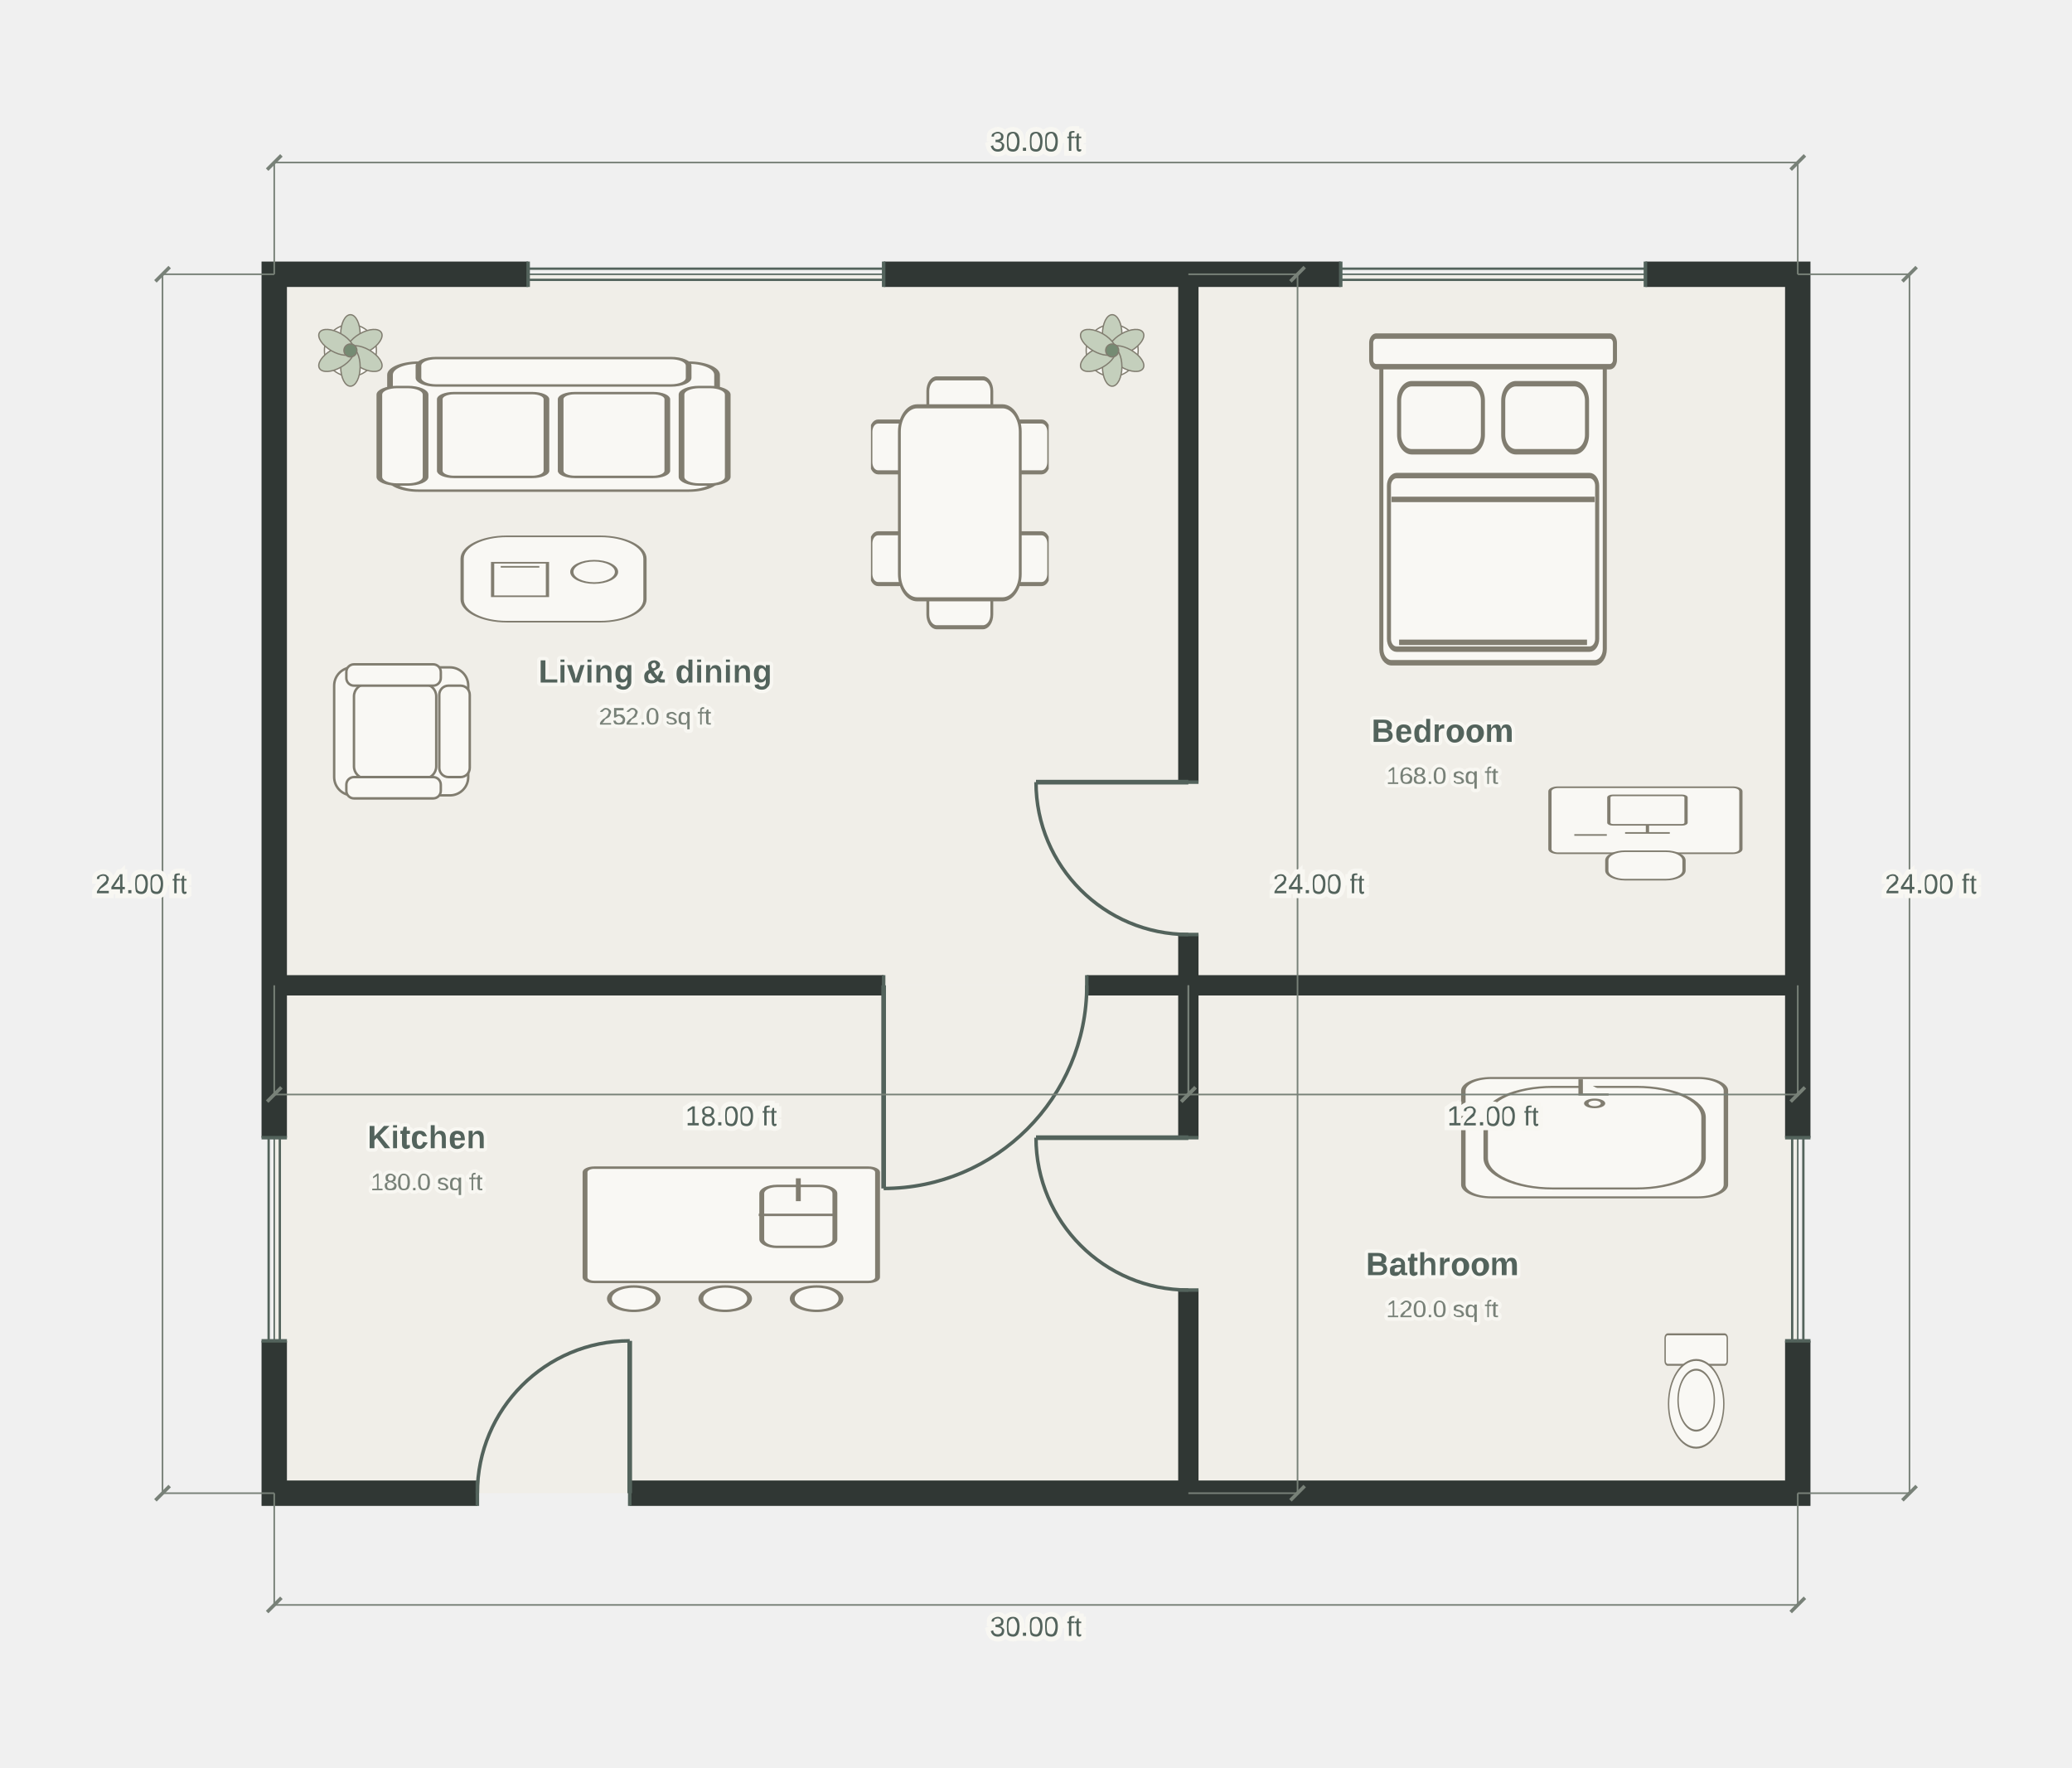
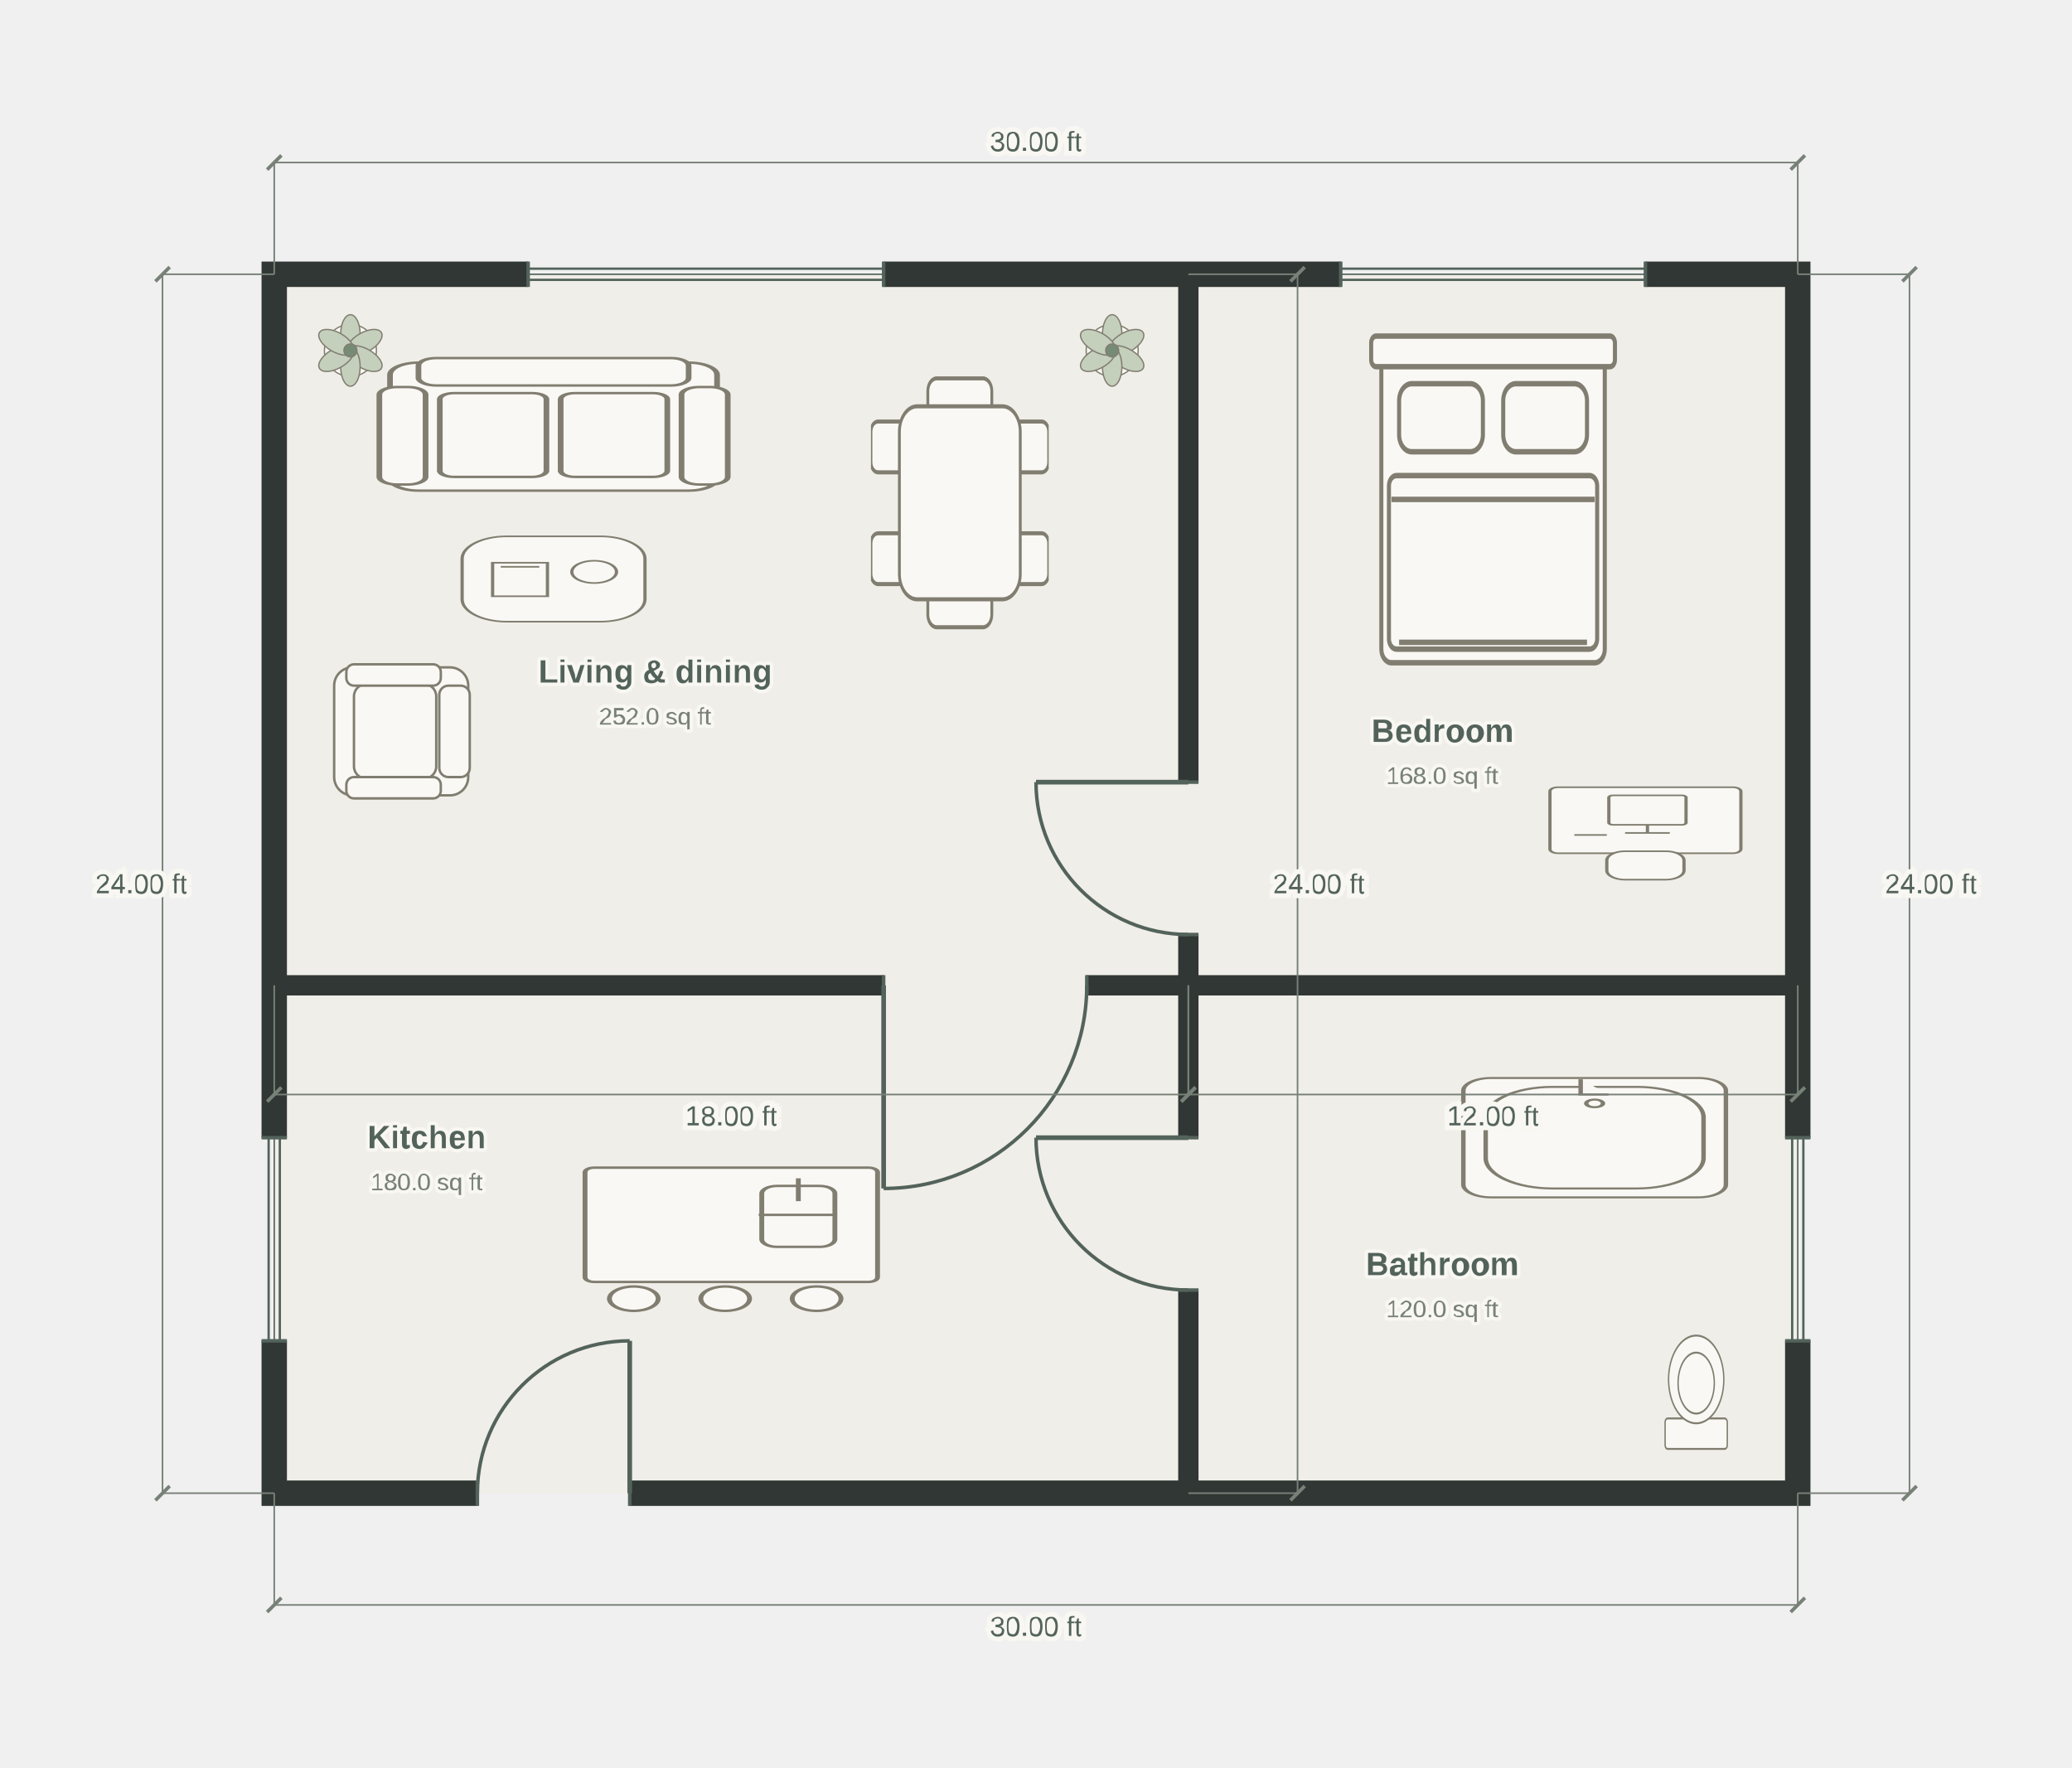
<svg xmlns="http://www.w3.org/2000/svg" class="fp-plan-drawing fp-preset-furnished" data-testid="floor-plan-furnished" data-geometry="{&quot;walls&quot;:[{&quot;id&quot;:&quot;north&quot;,&quot;a&quot;:[-15,-12],&quot;b&quot;:[15,-12],&quot;thickness&quot;:0.5,&quot;height&quot;:9},{&quot;id&quot;:&quot;east&quot;,&quot;a&quot;:[15,-12],&quot;b&quot;:[15,12],&quot;thickness&quot;:0.5,&quot;height&quot;:9},{&quot;id&quot;:&quot;south&quot;,&quot;a&quot;:[15,12],&quot;b&quot;:[-15,12],&quot;thickness&quot;:0.5,&quot;height&quot;:9},{&quot;id&quot;:&quot;west&quot;,&quot;a&quot;:[-15,12],&quot;b&quot;:[-15,-12],&quot;thickness&quot;:0.5,&quot;height&quot;:9},{&quot;id&quot;:&quot;bedroom-west&quot;,&quot;a&quot;:[3,-12],&quot;b&quot;:[3,12],&quot;thickness&quot;:0.4,&quot;height&quot;:9},{&quot;id&quot;:&quot;kitchen-divider&quot;,&quot;a&quot;:[-15,2],&quot;b&quot;:[3,2],&quot;thickness&quot;:0.4,&quot;height&quot;:9},{&quot;id&quot;:&quot;bath&quot;,&quot;a&quot;:[3,2],&quot;b&quot;:[15,2],&quot;thickness&quot;:0.4,&quot;height&quot;:9}],&quot;rooms&quot;:[{&quot;id&quot;:&quot;living&quot;,&quot;name&quot;:&quot;Living &amp; dining&quot;,&quot;points&quot;:[[-15,-12],[3,-12],[3,2],[-15,2]]},{&quot;id&quot;:&quot;bedroom&quot;,&quot;name&quot;:&quot;Bedroom&quot;,&quot;points&quot;:[[3,-12],[15,-12],[15,2],[3,2]]},{&quot;id&quot;:&quot;kitchen&quot;,&quot;name&quot;:&quot;Kitchen&quot;,&quot;points&quot;:[[-15,2],[3,2],[3,12],[-15,12]]},{&quot;id&quot;:&quot;bathroom&quot;,&quot;name&quot;:&quot;Bathroom&quot;,&quot;points&quot;:[[3,2],[15,2],[15,12],[3,12]]}],&quot;openings&quot;:[{&quot;id&quot;:&quot;entry&quot;,&quot;kind&quot;:&quot;door&quot;,&quot;wallId&quot;:&quot;south&quot;,&quot;offset&quot;:23,&quot;width&quot;:3,&quot;height&quot;:7,&quot;sill&quot;:0},{&quot;id&quot;:&quot;living-kitchen&quot;,&quot;kind&quot;:&quot;door&quot;,&quot;wallId&quot;:&quot;kitchen-divider&quot;,&quot;offset&quot;:12,&quot;width&quot;:4,&quot;height&quot;:7,&quot;sill&quot;:0},{&quot;id&quot;:&quot;bedroom-entry&quot;,&quot;kind&quot;:&quot;door&quot;,&quot;wallId&quot;:&quot;bedroom-west&quot;,&quot;offset&quot;:10,&quot;width&quot;:3,&quot;height&quot;:7,&quot;sill&quot;:0},{&quot;id&quot;:&quot;bath-entry&quot;,&quot;kind&quot;:&quot;door&quot;,&quot;wallId&quot;:&quot;bedroom-west&quot;,&quot;offset&quot;:17,&quot;width&quot;:3,&quot;height&quot;:7,&quot;sill&quot;:0},{&quot;id&quot;:&quot;living-window&quot;,&quot;kind&quot;:&quot;window&quot;,&quot;wallId&quot;:&quot;north&quot;,&quot;offset&quot;:5,&quot;width&quot;:7,&quot;height&quot;:4,&quot;sill&quot;:3},{&quot;id&quot;:&quot;bedroom-window&quot;,&quot;kind&quot;:&quot;window&quot;,&quot;wallId&quot;:&quot;north&quot;,&quot;offset&quot;:21,&quot;width&quot;:6,&quot;height&quot;:4,&quot;sill&quot;:3},{&quot;id&quot;:&quot;kitchen-window&quot;,&quot;kind&quot;:&quot;window&quot;,&quot;wallId&quot;:&quot;west&quot;,&quot;offset&quot;:3,&quot;width&quot;:4,&quot;height&quot;:4,&quot;sill&quot;:3},{&quot;id&quot;:&quot;bath-window&quot;,&quot;kind&quot;:&quot;window&quot;,&quot;wallId&quot;:&quot;east&quot;,&quot;offset&quot;:17,&quot;width&quot;:4,&quot;height&quot;:4,&quot;sill&quot;:3}]}" viewBox="-20.4 -17.4 40.8 34.8" role="img" aria-label="Courtyard concept — furnished floor plan, ft" style="background:#f8f7f2;color:#53635c">
  <defs>
    <pattern id="public-furnished-minimal-warm-oak" width="3.2" height=".65" patternUnits="userSpaceOnUse">
      <rect width="3.2" height=".65" fill="#e8dcc6" />
      <path d="M0 .65H3.2M0 0V.65M1.6 .05h1M.2 .35h1" fill="none" stroke="#c5ae88" stroke-width=".018" opacity=".65" />
    </pattern>
    <pattern id="public-furnished-minimal-light-stone" width="2.5" height="2.5" patternUnits="userSpaceOnUse">
      <rect width="2.5" height="2.5" fill="#e9e9e3" />
      <path d="M0 0H2.5V2.5M.5 .8l.7 .4 .5-.1" fill="none" stroke="#c8cbc3" stroke-width=".022" />
    </pattern>
    <pattern id="public-furnished-minimal-grid" width="1.25" height="1.25" patternUnits="userSpaceOnUse">
      <circle cx="0" cy="0" r="0.046" fill="#788178" opacity=".4" />
    </pattern>
    <mask id="public-furnished-minimal-openings" maskUnits="userSpaceOnUse" x="-20.4" y="-17.4" width="40.8" height="34.8">
      <rect x="-20.4" y="-17.4" width="40.8" height="34.8" fill="white" />
      <rect x="23" y="-0.296" width="3" height="0.592" transform="translate(15 12) rotate(180)" fill="black" />
      <rect x="12" y="-0.246" width="4" height="0.492" transform="translate(-15 2) rotate(0)" fill="black" />
      <rect x="10" y="-0.246" width="3" height="0.492" transform="translate(3 -12) rotate(90)" fill="black" />
      <rect x="17" y="-0.246" width="3" height="0.492" transform="translate(3 -12) rotate(90)" fill="black" />
      <rect x="5" y="-0.296" width="7" height="0.592" transform="translate(-15 -12) rotate(0)" fill="black" />
      <rect x="21" y="-0.296" width="6" height="0.592" transform="translate(-15 -12) rotate(0)" fill="black" />
      <rect x="3" y="-0.296" width="4" height="0.592" transform="translate(-15 12) rotate(-90)" fill="black" />
      <rect x="17" y="-0.296" width="4" height="0.592" transform="translate(15 -12) rotate(90)" fill="black" />
    </mask>
  </defs>
  <polygon points="-15,-12 3,-12 3,2 -15,2" fill="#f0eee8" stroke="none" stroke-width="0.092" />
  <polygon points="3,-12 15,-12 15,2 3,2" fill="#f0eee8" stroke="none" stroke-width="0.092" />
  <polygon points="-15,2 3,2 3,12 -15,12" fill="#f0eee8" stroke="none" stroke-width="0.092" />
  <polygon points="3,2 15,2 15,12 3,12" fill="#f0eee8" stroke="none" stroke-width="0.092" />
  <g data-furniture-id="sofa" transform="translate(-9.5 -9) rotate(0)" style="cursor:default">
    <svg x="-3.5" y="-1.5" width="7" height="3" viewBox="0 0 100 100" preserveAspectRatio="none" style="color:#817d70;--furniture-fill:#faf8f1">
      <g class="fp-symbol" stroke="currentColor" stroke-width="1.6" fill="var(--furniture-fill, #f9f8f4)" vector-effect="non-scaling-stroke">
        <rect x="4" y="8" width="92" height="84" rx="8" />
        <rect x="12" y="5" width="76" height="18" rx="5" />
        <rect x="1" y="24" width="13" height="64" rx="5" />
        <rect x="86" y="24" width="13" height="64" rx="5" />
        <rect x="18" y="28" width="30" height="55" rx="4" />
        <rect x="52" y="28" width="30" height="55" rx="4" />
      </g>
    </svg>
  </g>
  <g data-furniture-id="coffee" transform="translate(-9.5 -6) rotate(0)" style="cursor:default">
    <svg x="-2" y="-1" width="4" height="2" viewBox="0 0 100 100" preserveAspectRatio="none" style="color:#817d70;--furniture-fill:#faf8f1">
      <g class="fp-symbol" stroke="currentColor" stroke-width="1.6" fill="var(--furniture-fill, #f9f8f4)" vector-effect="non-scaling-stroke">
        <rect x="5" y="8" width="90" height="84" rx="22" />
        <circle cx="70" cy="43" r="11" />
        <path d="M20 34h27v33H20zM24 38h19" />
      </g>
    </svg>
  </g>
  <g data-furniture-id="chair" transform="translate(-12.5 -3) rotate(90)" style="cursor:default">
    <svg x="-1.5" y="-1.5" width="3" height="3" viewBox="0 0 100 100" preserveAspectRatio="none" style="color:#817d70;--furniture-fill:#faf8f1">
      <g class="fp-symbol" stroke="currentColor" stroke-width="1.6" fill="var(--furniture-fill, #f9f8f4)" vector-effect="non-scaling-stroke">
        <rect x="8" y="6" width="84" height="88" rx="12" />
        <rect x="19" y="27" width="62" height="54" rx="8" />
        <rect x="6" y="24" width="14" height="62" rx="5" />
        <rect x="80" y="24" width="14" height="62" rx="5" />
        <rect x="20" y="5" width="60" height="20" rx="6" />
      </g>
    </svg>
  </g>
  <g data-furniture-id="dining" transform="translate(-1.5 -7.5) rotate(90)" style="cursor:default">
    <svg x="-2.5" y="-1.75" width="5" height="3.5" viewBox="0 0 100 100" preserveAspectRatio="none" style="color:#817d70;--furniture-fill:#faf8f1">
      <g class="fp-symbol" stroke="currentColor" stroke-width="1.6" fill="var(--furniture-fill, #f9f8f4)" vector-effect="non-scaling-stroke">
        <g>
          <rect x="18" y="0" width="20" height="20" rx="4" />
          <rect x="18" y="80" width="20" height="20" rx="4" />
        </g>
        <g>
          <rect x="62" y="0" width="20" height="20" rx="4" />
          <rect x="62" y="80" width="20" height="20" rx="4" />
        </g>
        <rect x="1" y="32" width="16" height="36" rx="5" />
        <rect x="83" y="32" width="16" height="36" rx="5" />
        <rect x="12" y="16" width="76" height="68" rx="10" />
      </g>
    </svg>
  </g>
  <g data-furniture-id="plant1" transform="translate(-13.5 -10.5) rotate(0)" style="cursor:default">
    <svg x="-0.8" y="-0.8" width="1.6" height="1.6" viewBox="0 0 100 100" preserveAspectRatio="none" style="color:#817d70;--furniture-fill:#faf8f1">
      <g class="fp-symbol" stroke="currentColor" stroke-width="1.6" fill="var(--furniture-fill, #f9f8f4)" vector-effect="non-scaling-stroke">
        <circle cx="50" cy="50" r="32" />
        <ellipse cx="50" cy="30" rx="12" ry="24" transform="rotate(0 50 50)" fill="#c4cfbc" />
        <ellipse cx="50" cy="30" rx="12" ry="24" transform="rotate(60 50 50)" fill="#c4cfbc" />
        <ellipse cx="50" cy="30" rx="12" ry="24" transform="rotate(120 50 50)" fill="#c4cfbc" />
        <ellipse cx="50" cy="30" rx="12" ry="24" transform="rotate(180 50 50)" fill="#c4cfbc" />
        <ellipse cx="50" cy="30" rx="12" ry="24" transform="rotate(240 50 50)" fill="#c4cfbc" />
        <ellipse cx="50" cy="30" rx="12" ry="24" transform="rotate(300 50 50)" fill="#c4cfbc" />
        <circle cx="50" cy="50" r="8" fill="#758b73" />
      </g>
    </svg>
  </g>
  <g data-furniture-id="plant2" transform="translate(1.5 -10.5) rotate(0)" style="cursor:default">
    <svg x="-0.8" y="-0.8" width="1.6" height="1.6" viewBox="0 0 100 100" preserveAspectRatio="none" style="color:#817d70;--furniture-fill:#faf8f1">
      <g class="fp-symbol" stroke="currentColor" stroke-width="1.6" fill="var(--furniture-fill, #f9f8f4)" vector-effect="non-scaling-stroke">
        <circle cx="50" cy="50" r="32" />
        <ellipse cx="50" cy="30" rx="12" ry="24" transform="rotate(0 50 50)" fill="#c4cfbc" />
        <ellipse cx="50" cy="30" rx="12" ry="24" transform="rotate(60 50 50)" fill="#c4cfbc" />
        <ellipse cx="50" cy="30" rx="12" ry="24" transform="rotate(120 50 50)" fill="#c4cfbc" />
        <ellipse cx="50" cy="30" rx="12" ry="24" transform="rotate(180 50 50)" fill="#c4cfbc" />
        <ellipse cx="50" cy="30" rx="12" ry="24" transform="rotate(240 50 50)" fill="#c4cfbc" />
        <ellipse cx="50" cy="30" rx="12" ry="24" transform="rotate(300 50 50)" fill="#c4cfbc" />
        <circle cx="50" cy="50" r="8" fill="#758b73" />
      </g>
    </svg>
  </g>
  <g data-furniture-id="bed" transform="translate(9 -7.5) rotate(0)" style="cursor:default">
    <svg x="-2.5" y="-3.35" width="5" height="6.7" viewBox="0 0 100 100" preserveAspectRatio="none" style="color:#817d70;--furniture-fill:#faf8f1">
      <g class="fp-symbol" stroke="currentColor" stroke-width="1.6" fill="var(--furniture-fill, #f9f8f4)" vector-effect="non-scaling-stroke">
        <rect x="6" y="3" width="88" height="94" rx="4" />
        <rect x="2" y="1" width="96" height="9" rx="2" />
        <rect x="13" y="15" width="33" height="20" rx="5" />
        <rect x="54" y="15" width="33" height="20" rx="5" />
        <rect x="9" y="42" width="82" height="51" rx="3" />
        <path d="M10 49H90M13 91H87" fill="none" />
      </g>
    </svg>
  </g>
  <g data-furniture-id="desk" transform="translate(12 -1) rotate(0)" style="cursor:default">
    <svg x="-2" y="-1" width="4" height="2" viewBox="0 0 100 100" preserveAspectRatio="none" style="color:#817d70;--furniture-fill:#faf8f1">
      <g class="fp-symbol" stroke="currentColor" stroke-width="1.6" fill="var(--furniture-fill, #f9f8f4)" vector-effect="non-scaling-stroke">
        <rect x="3" y="5" width="94" height="65" rx="4" />
        <rect x="31" y="68" width="38" height="28" rx="9" />
        <rect x="32" y="13" width="38" height="29" rx="2" />
        <path d="M51 42v8M40 50h22M15 52h16" />
      </g>
    </svg>
  </g>
  <g data-furniture-id="island" transform="translate(-6 7) rotate(0)" style="cursor:default">
    <svg x="-3" y="-1.5" width="6" height="3" viewBox="0 0 100 100" preserveAspectRatio="none" style="color:#817d70;--furniture-fill:#faf8f1">
      <g class="fp-symbol" stroke="currentColor" stroke-width="1.6" fill="var(--furniture-fill, #f9f8f4)" vector-effect="non-scaling-stroke">
        <rect x="2" y="3" width="96" height="75" rx="3" />
        <circle cx="18" cy="89" r="8" />
        <circle cx="48" cy="89" r="8" />
        <circle cx="78" cy="89" r="8" />
        <rect x="60" y="15" width="24" height="40" rx="5" />
        <path d="M59 34h25M72 10v15" />
      </g>
    </svg>
  </g>
  <g data-furniture-id="bath" transform="translate(11 5) rotate(0)" style="cursor:default">
    <svg x="-2.75" y="-1.25" width="5.5" height="2.5" viewBox="0 0 100 100" preserveAspectRatio="none" style="color:#817d70;--furniture-fill:#faf8f1">
      <g class="fp-symbol" stroke="currentColor" stroke-width="1.6" fill="var(--furniture-fill, #f9f8f4)" vector-effect="non-scaling-stroke">
        <rect x="3" y="3" width="94" height="94" rx="10" />
        <rect x="11" y="10" width="78" height="80" rx="24" />
        <circle cx="50" cy="23" r="3" />
        <path d="M45 4v12h10" />
      </g>
    </svg>
  </g>
-   <g data-furniture-id="toilet" transform="translate(13 10) rotate(0)" style="cursor:default">
+   <g data-furniture-id="toilet" transform="translate(13 10) rotate(180)" style="cursor:default">
    <svg x="-0.85" y="-1.2" width="1.7" height="2.4" viewBox="0 0 100 100" preserveAspectRatio="none" style="color:#817d70;--furniture-fill:#faf8f1">
      <g class="fp-symbol" stroke="currentColor" stroke-width="1.6" fill="var(--furniture-fill, #f9f8f4)" vector-effect="non-scaling-stroke">
        <rect x="14" y="3" width="72" height="25" rx="3" />
        <ellipse cx="50" cy="60" rx="32" ry="36" />
        <ellipse cx="50" cy="57" rx="21" ry="25" />
      </g>
    </svg>
  </g>
  <g mask="url(#public-furnished-minimal-openings)" fill="none" stroke="#303734" stroke-linejoin="miter" stroke-miterlimit="4" stroke-linecap="butt">
    <path d="M-15 -12 L15 -12 L15 12 L-15 12 Z" stroke-width="0.5" />
    <path d="M3 -12 L3 12" stroke-width="0.4" />
    <path d="M-15 2 L3 2 L15 2" stroke-width="0.4" />
  </g>
  <g transform="translate(15 12) rotate(180) translate(23 0)" stroke="#53635c" stroke-width="0.069" fill="none">
    <path d="M0 -0.25v0.5M3 -0.25v0.5" />
    <g transform="translate(0 0) scale(1 1)" opacity="1">
      <path d="M0 0V3" stroke-width="0.092" />
      <path d="M3 0A3 3 0 0 1 0 3" />
    </g>
  </g>
  <g transform="translate(-15 2) rotate(0) translate(12 0)" stroke="#53635c" stroke-width="0.069" fill="none">
    <path d="M0 -0.2v0.4M4 -0.2v0.4" />
    <g transform="translate(0 0) scale(1 1)" opacity="1">
      <path d="M0 0V4" stroke-width="0.092" />
      <path d="M4 0A4 4 0 0 1 0 4" />
    </g>
  </g>
  <g transform="translate(3 -12) rotate(90) translate(10 0)" stroke="#53635c" stroke-width="0.069" fill="none">
    <path d="M0 -0.2v0.4M3 -0.2v0.4" />
    <g transform="translate(0 0) scale(1 1)" opacity="1">
      <path d="M0 0V3" stroke-width="0.092" />
      <path d="M3 0A3 3 0 0 1 0 3" />
    </g>
  </g>
  <g transform="translate(3 -12) rotate(90) translate(17 0)" stroke="#53635c" stroke-width="0.069" fill="none">
    <path d="M0 -0.2v0.4M3 -0.2v0.4" />
    <g transform="translate(0 0) scale(1 1)" opacity="1">
      <path d="M0 0V3" stroke-width="0.092" />
      <path d="M3 0A3 3 0 0 1 0 3" />
    </g>
  </g>
  <g transform="translate(-15 -12) rotate(0) translate(5 0)" stroke="#53635c" stroke-width="0.069" fill="none">
    <path d="M0 -0.25v0.5M7 -0.25v0.5" />
    <path d="M0 -0.11h7M0 0.11h7" stroke-width="0.046" />
    <path d="M0 0h7" stroke-width="0.028" />
  </g>
  <g transform="translate(-15 -12) rotate(0) translate(21 0)" stroke="#53635c" stroke-width="0.069" fill="none">
    <path d="M0 -0.25v0.5M6 -0.25v0.5" />
    <path d="M0 -0.11h6M0 0.11h6" stroke-width="0.046" />
    <path d="M0 0h6" stroke-width="0.028" />
  </g>
  <g transform="translate(-15 12) rotate(-90) translate(3 0)" stroke="#53635c" stroke-width="0.069" fill="none">
    <path d="M0 -0.25v0.5M4 -0.25v0.5" />
    <path d="M0 -0.11h4M0 0.11h4" stroke-width="0.046" />
    <path d="M0 0h4" stroke-width="0.028" />
  </g>
  <g transform="translate(15 -12) rotate(90) translate(17 0)" stroke="#53635c" stroke-width="0.069" fill="none">
    <path d="M0 -0.25v0.5M4 -0.25v0.5" />
    <path d="M0 -0.11h4M0 0.11h4" stroke-width="0.046" />
    <path d="M0 0h4" stroke-width="0.028" />
  </g>
  <g text-anchor="middle" fill="#53635c" font-family="Arial, sans-serif" paint-order="stroke" stroke="#f8f7f2" stroke-width="0.14" stroke-linejoin="round">
    <text x="-7.5" y="-3.961" font-size="0.638" font-weight="600">Living &amp; dining</text>
    <text x="-7.5" y="-3.131" font-size="0.472" fill="#788178">252.0 sq ft</text>
  </g>
  <g text-anchor="middle" fill="#53635c" font-family="Arial, sans-serif" paint-order="stroke" stroke="#f8f7f2" stroke-width="0.14" stroke-linejoin="round">
    <text x="8" y="-2.794" font-size="0.638" font-weight="600">Bedroom</text>
    <text x="8" y="-1.965" font-size="0.472" fill="#788178">168.0 sq ft</text>
  </g>
  <g text-anchor="middle" fill="#53635c" font-family="Arial, sans-serif" paint-order="stroke" stroke="#f8f7f2" stroke-width="0.14" stroke-linejoin="round">
    <text x="-12" y="5.206" font-size="0.638" font-weight="600">Kitchen</text>
    <text x="-12" y="6.035" font-size="0.472" fill="#788178">180.0 sq ft</text>
  </g>
  <g text-anchor="middle" fill="#53635c" font-family="Arial, sans-serif" paint-order="stroke" stroke="#f8f7f2" stroke-width="0.14" stroke-linejoin="round">
    <text x="8" y="7.706" font-size="0.638" font-weight="600">Bathroom</text>
    <text x="8" y="8.535" font-size="0.472" fill="#788178">120.0 sq ft</text>
  </g>
  <g stroke="#788178" stroke-width="0.032" fill="none">
    <path d="M-15 -12L-15 -14.2M15 -12L15 -14.2M-15 -14.2L15 -14.2" />
    <path d="M-15.14 -14.06l0.281 -0.281" stroke-width="0.069" />
    <path d="M14.86 -14.06l0.281 -0.281" stroke-width="0.069" />
    <text x="0" y="-14.62" text-anchor="middle" dominant-baseline="central" font-size="0.543" font-family="Arial, sans-serif" stroke="#f8f7f2" stroke-width="0.191" paint-order="stroke" fill="#53635c">30.00 ft</text>
  </g>
  <g stroke="#788178" stroke-width="0.032" fill="none">
    <path d="M15 -12L17.2 -12M15 12L17.2 12M17.2 -12L17.2 12" />
    <path d="M17.06 -11.86l0.281 -0.281" stroke-width="0.069" />
    <path d="M17.06 12.14l0.281 -0.281" stroke-width="0.069" />
    <text x="17.62" y="0" text-anchor="middle" dominant-baseline="central" font-size="0.543" font-family="Arial, sans-serif" stroke="#f8f7f2" stroke-width="0.191" paint-order="stroke" fill="#53635c">24.00 ft</text>
  </g>
  <g stroke="#788178" stroke-width="0.032" fill="none">
    <path d="M15 12L15 14.2M-15 12L-15 14.2M15 14.2L-15 14.2" />
    <path d="M14.86 14.34l0.281 -0.281" stroke-width="0.069" />
    <path d="M-15.14 14.34l0.281 -0.281" stroke-width="0.069" />
    <text x="0" y="14.62" text-anchor="middle" dominant-baseline="central" font-size="0.543" font-family="Arial, sans-serif" stroke="#f8f7f2" stroke-width="0.191" paint-order="stroke" fill="#53635c">30.00 ft</text>
  </g>
  <g stroke="#788178" stroke-width="0.032" fill="none">
    <path d="M-15 12L-17.2 12M-15 -12L-17.2 -12M-17.2 12L-17.2 -12" />
    <path d="M-17.34 12.14l0.281 -0.281" stroke-width="0.069" />
    <path d="M-17.34 -11.86l0.281 -0.281" stroke-width="0.069" />
    <text x="-17.62" y="0" text-anchor="middle" dominant-baseline="central" font-size="0.543" font-family="Arial, sans-serif" stroke="#f8f7f2" stroke-width="0.191" paint-order="stroke" fill="#53635c">24.00 ft</text>
  </g>
  <g stroke="#788178" stroke-width="0.032" fill="none">
    <path d="M3 -12L5.15 -12M3 12L5.15 12M5.15 -12L5.15 12" />
    <path d="M5.01 -11.86l0.281 -0.281" stroke-width="0.069" />
    <path d="M5.01 12.14l0.281 -0.281" stroke-width="0.069" />
    <text x="5.57" y="0" text-anchor="middle" dominant-baseline="central" font-size="0.543" font-family="Arial, sans-serif" stroke="#f8f7f2" stroke-width="0.191" paint-order="stroke" fill="#53635c">24.00 ft</text>
  </g>
  <g stroke="#788178" stroke-width="0.032" fill="none">
    <path d="M-15 2L-15 4.15M3 2L3 4.15M-15 4.15L3 4.15" />
    <path d="M-15.14 4.29l0.281 -0.281" stroke-width="0.069" />
    <path d="M2.86 4.29l0.281 -0.281" stroke-width="0.069" />
    <text x="-6" y="4.57" text-anchor="middle" dominant-baseline="central" font-size="0.543" font-family="Arial, sans-serif" stroke="#f8f7f2" stroke-width="0.191" paint-order="stroke" fill="#53635c">18.00 ft</text>
  </g>
  <g stroke="#788178" stroke-width="0.032" fill="none">
    <path d="M3 2L3 4.15M15 2L15 4.15M3 4.15L15 4.15" />
    <path d="M2.86 4.29l0.281 -0.281" stroke-width="0.069" />
    <path d="M14.86 4.29l0.281 -0.281" stroke-width="0.069" />
    <text x="9" y="4.57" text-anchor="middle" dominant-baseline="central" font-size="0.543" font-family="Arial, sans-serif" stroke="#f8f7f2" stroke-width="0.191" paint-order="stroke" fill="#53635c">12.00 ft</text>
  </g>
</svg>
